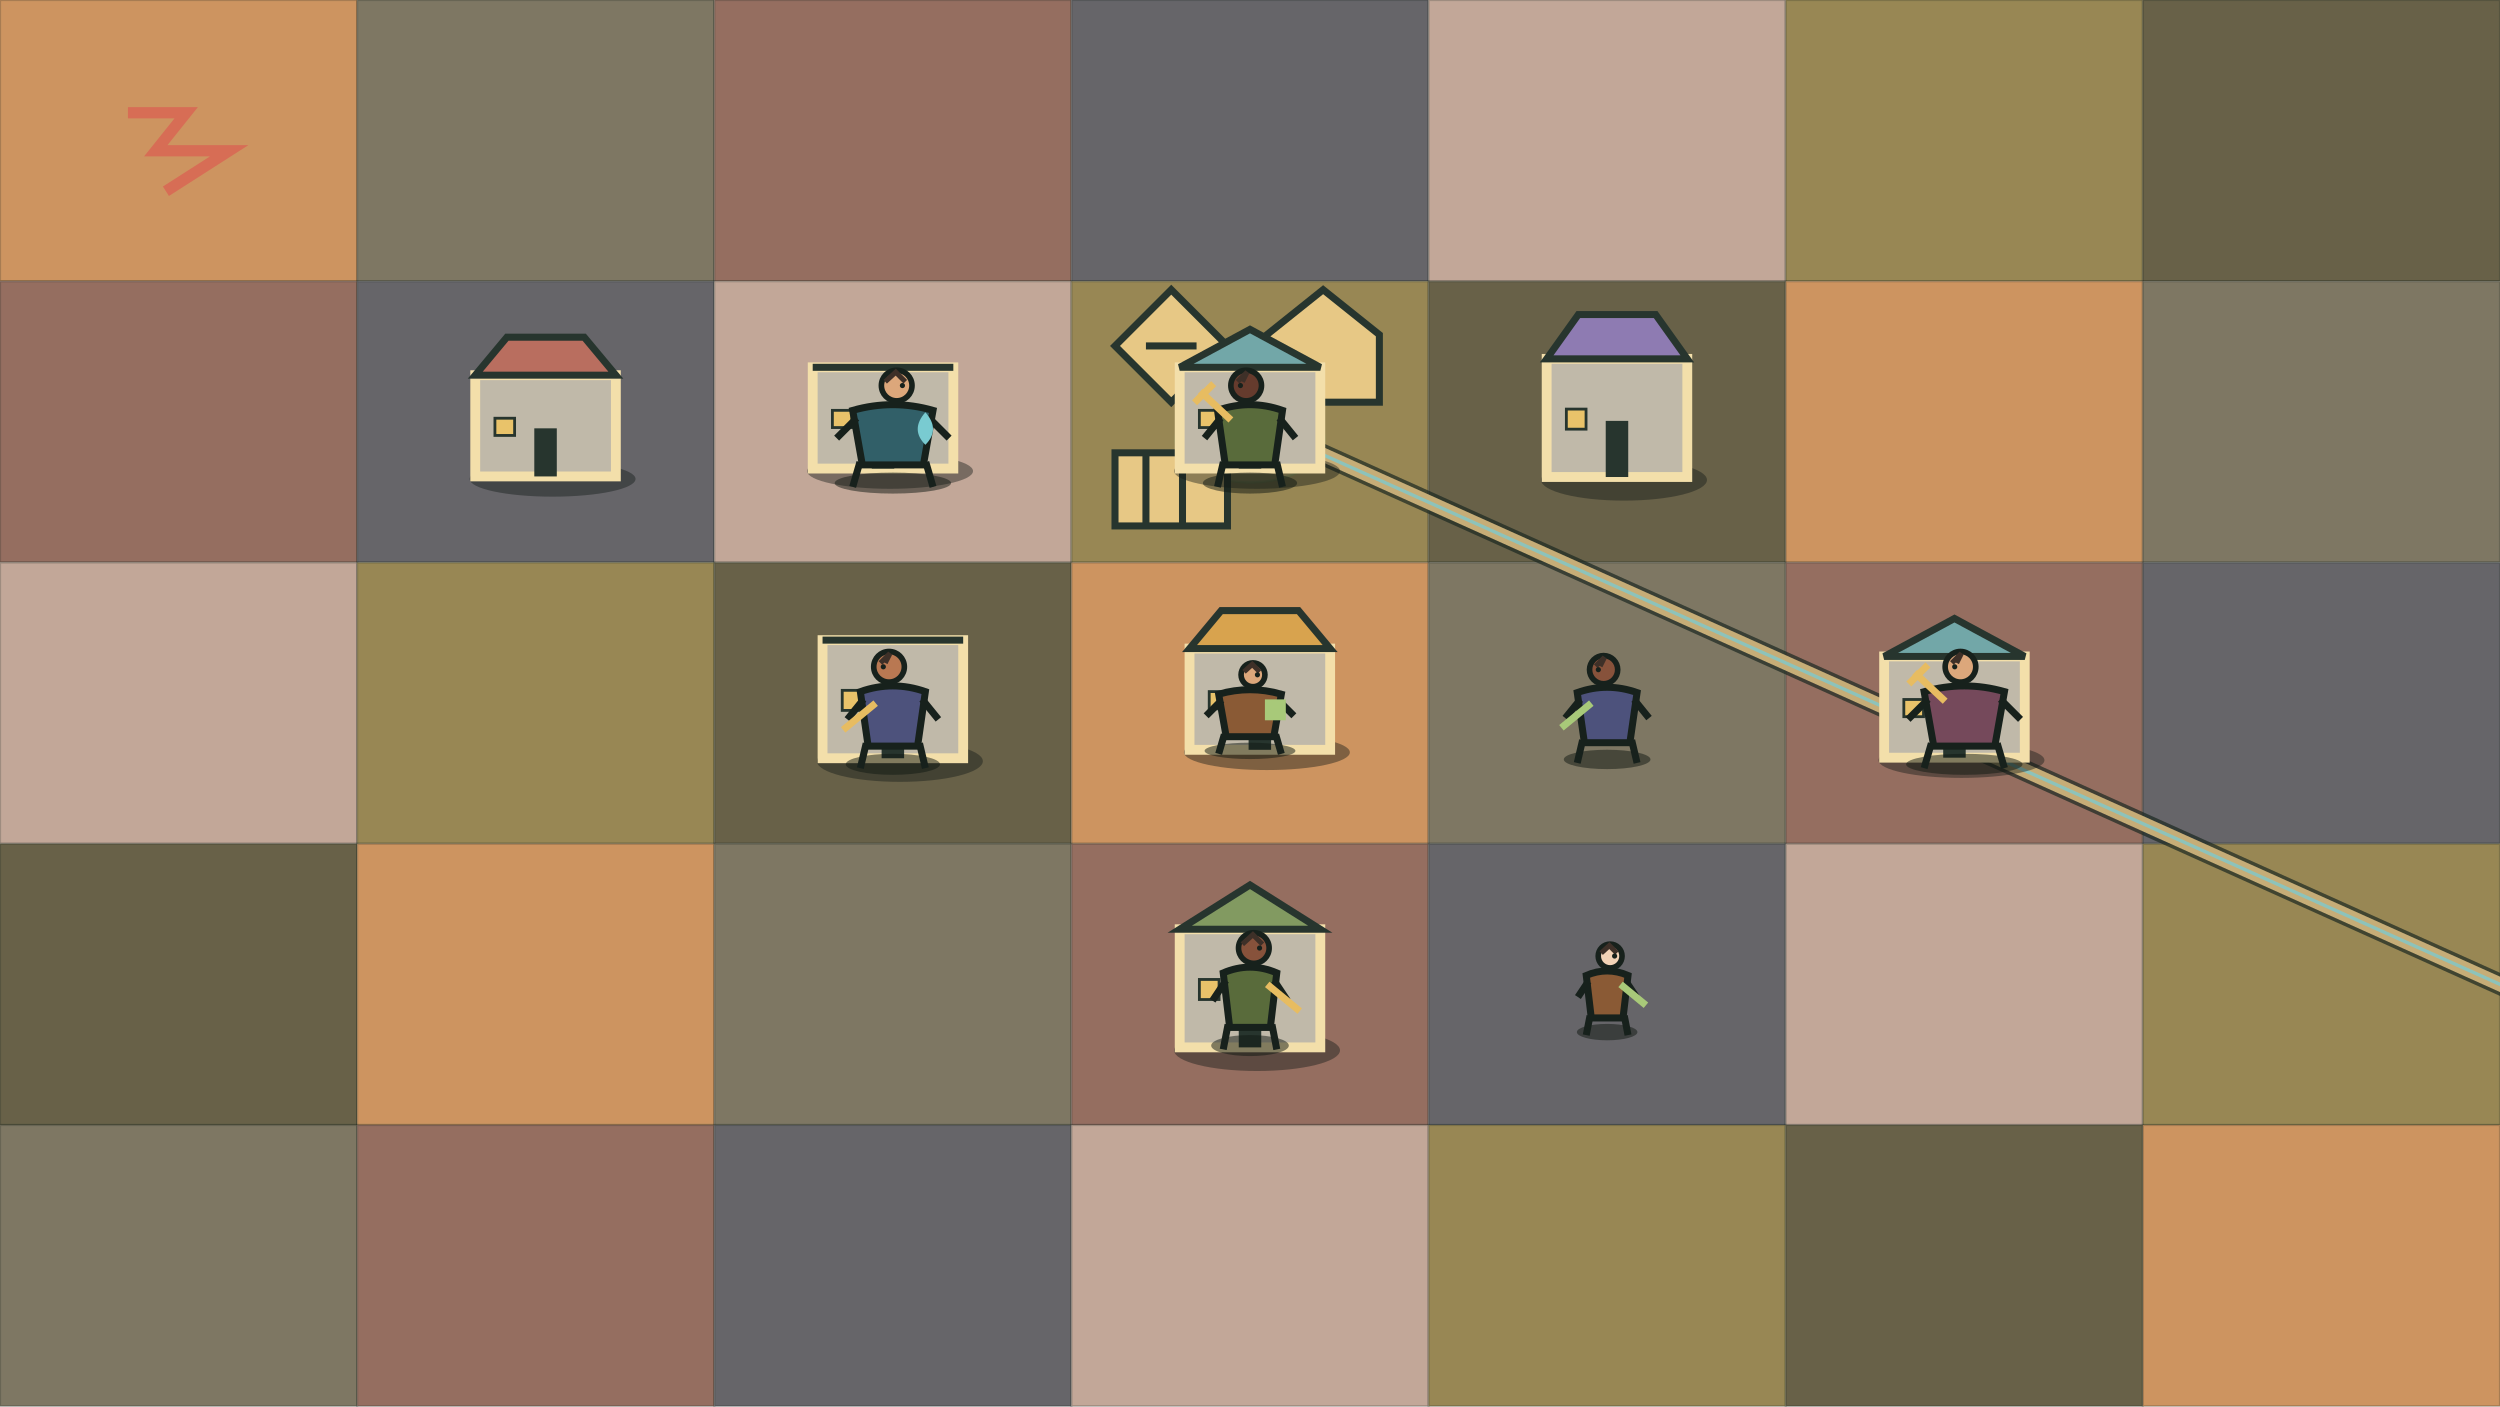
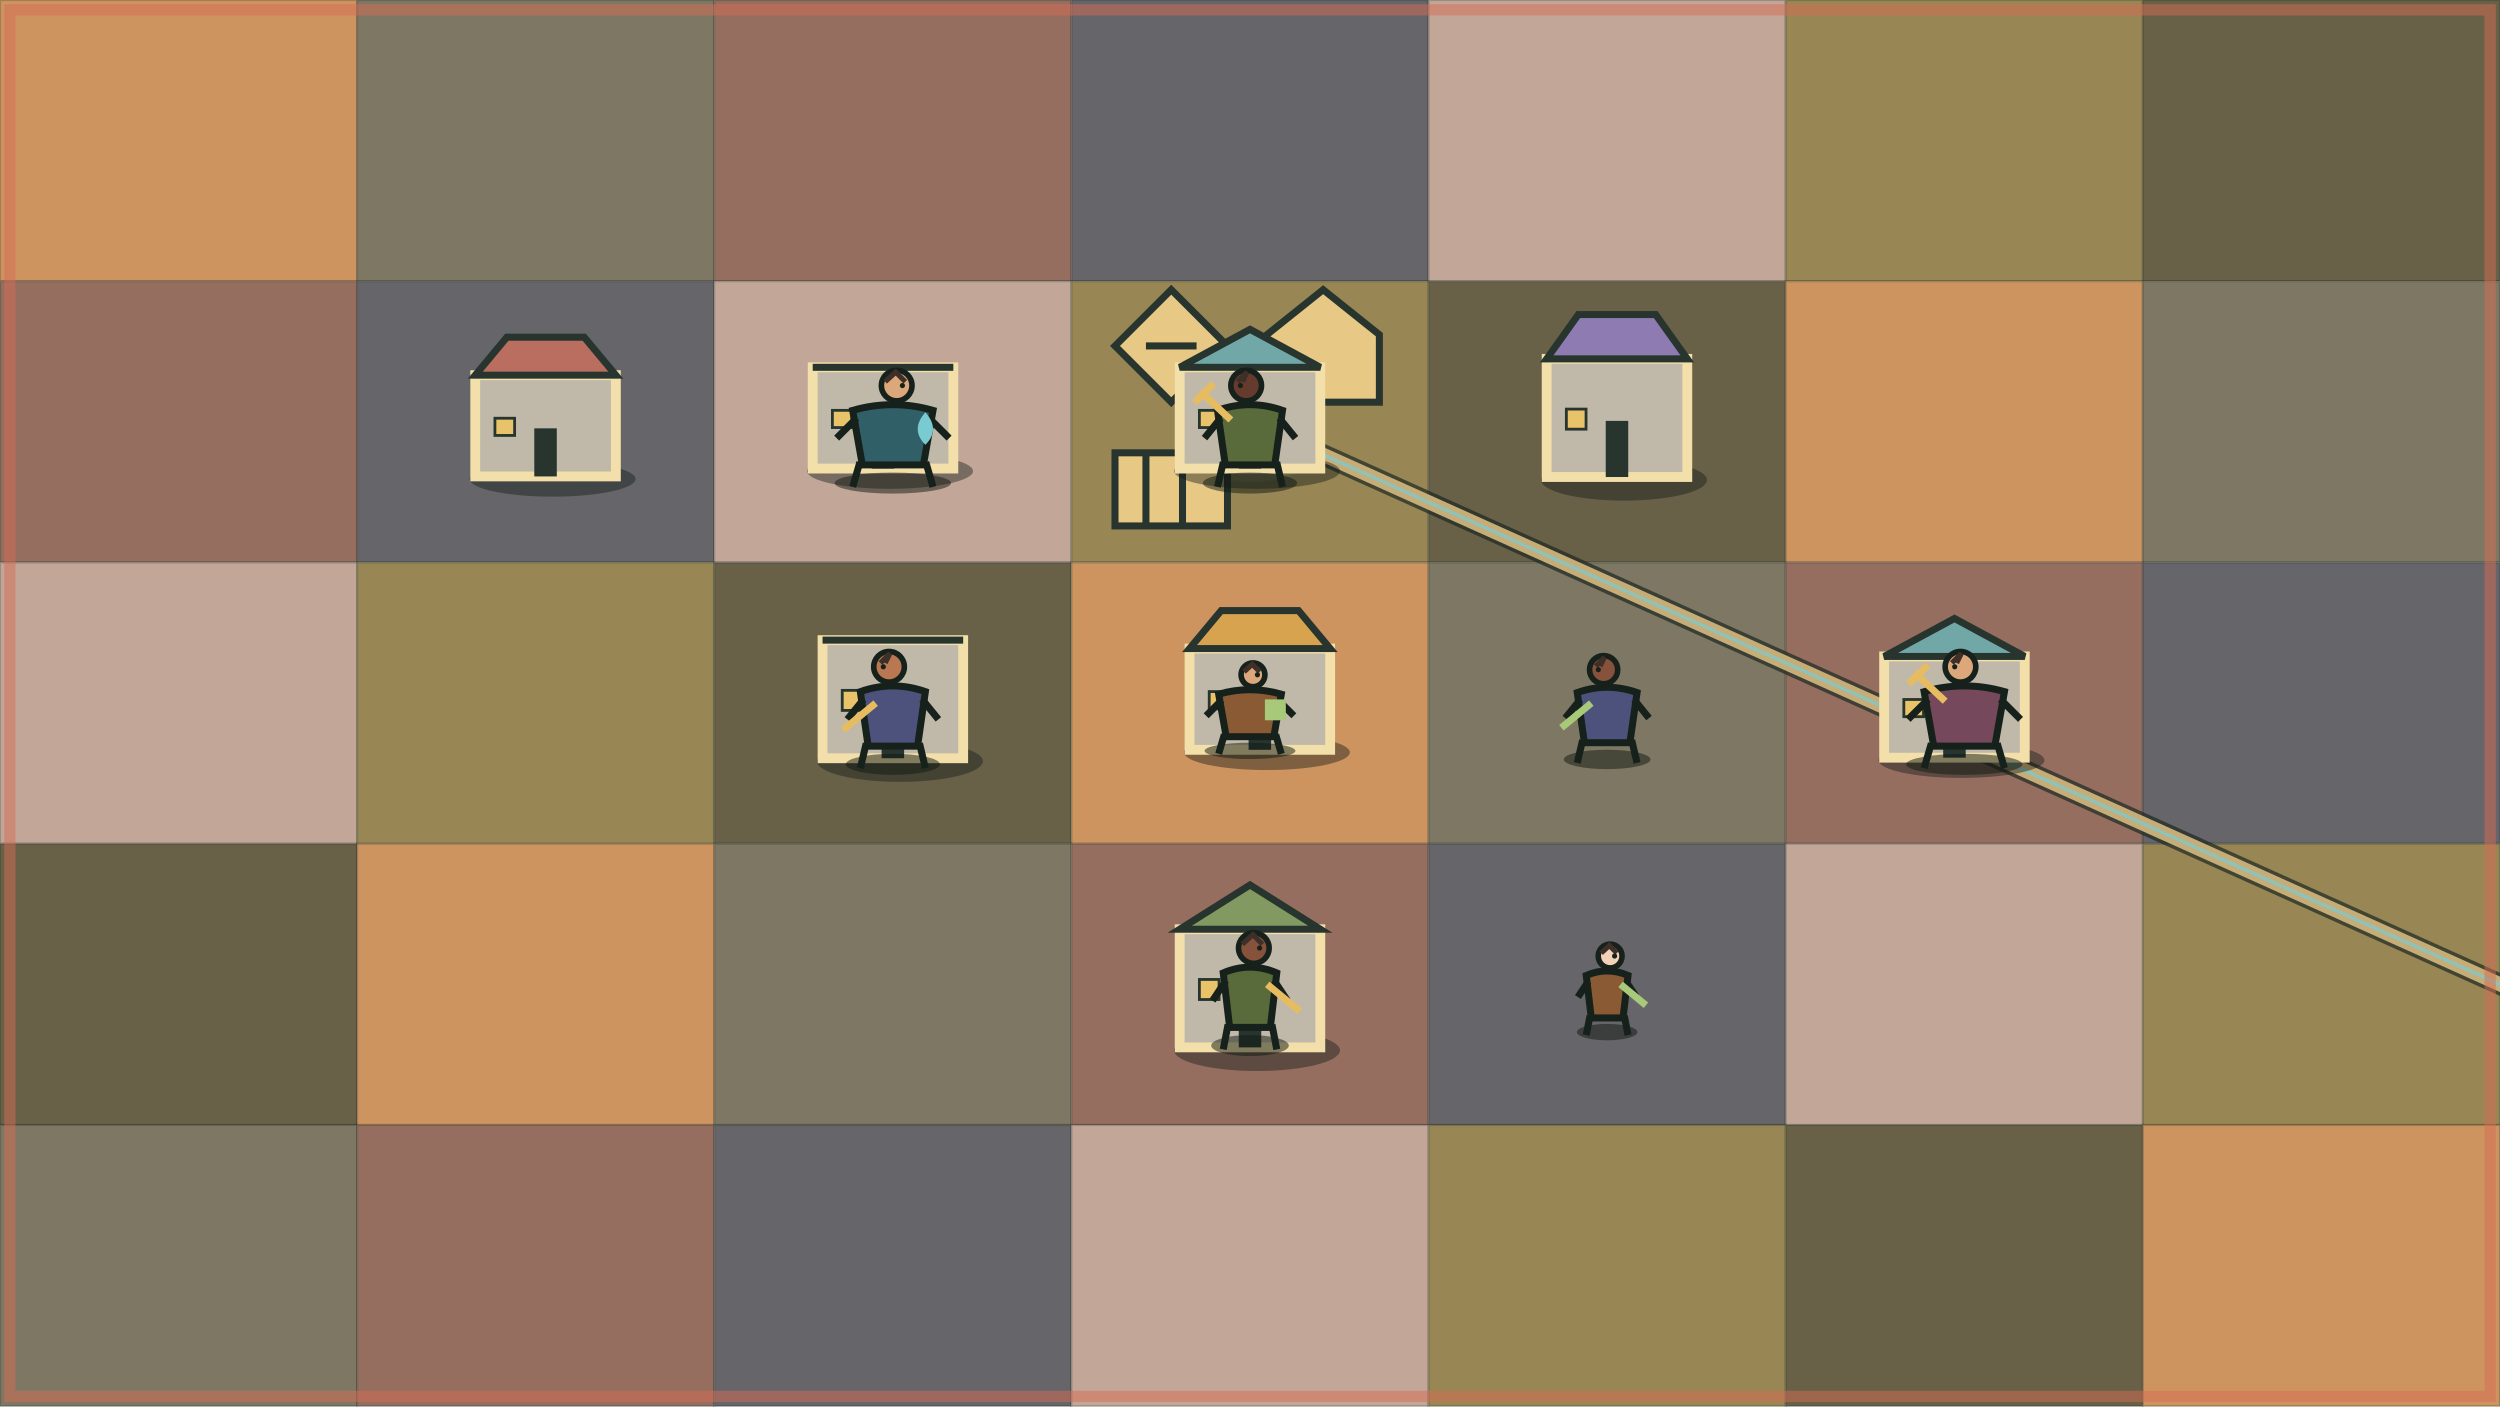
- <svg xmlns="http://www.w3.org/2000/svg" aria-label="town close render baseline" data-detail="close" data-signature="m10.5-r2-234ab0cb" height="540" viewBox="0 0 960 540" width="960">
+ <svg xmlns="http://www.w3.org/2000/svg" aria-label="town close render baseline" data-detail="close" data-signature="m10.5-r2-e23ed8b9" height="540" viewBox="0 0 960 540" width="960">
  <g id="terrain">
    <rect data-pattern="chevron" data-tile="17" data-value="880" fill="#cd9460" height="108" stroke="#102119" stroke-opacity="0.2" stroke-width="0.86" width="137.14" x="0" y="0" />
    <rect data-pattern="chevron" data-tile="18" data-value="880" fill="#7e7763" height="108" stroke="#102119" stroke-opacity="0.2" stroke-width="0.86" width="137.14" x="137.14" y="0" />
    <rect data-pattern="chevron" data-tile="19" data-value="880" fill="#956e60" height="108" stroke="#102119" stroke-opacity="0.2" stroke-width="0.86" width="137.14" x="274.29" y="0" />
    <rect data-pattern="chevron" data-tile="20" data-value="880" fill="#666569" height="108" stroke="#102119" stroke-opacity="0.2" stroke-width="0.86" width="137.14" x="411.43" y="0" />
    <rect data-pattern="chevron" data-tile="21" data-value="880" fill="#c2a798" height="108" stroke="#102119" stroke-opacity="0.2" stroke-width="0.86" width="137.14" x="548.57" y="0" />
    <rect data-pattern="chevron" data-tile="22" data-value="880" fill="#988754" height="108" stroke="#102119" stroke-opacity="0.2" stroke-width="0.86" width="137.14" x="685.71" y="0" />
    <rect data-pattern="chevron" data-tile="23" data-value="880" fill="#686148" height="108" stroke="#102119" stroke-opacity="0.2" stroke-width="0.86" width="137.14" x="822.86" y="0" />
    <rect data-pattern="chevron" data-tile="33" data-value="880" fill="#956e60" height="108" stroke="#102119" stroke-opacity="0.2" stroke-width="0.86" width="137.14" x="0" y="108" />
    <rect data-pattern="chevron" data-tile="34" data-value="880" fill="#666569" height="108" stroke="#102119" stroke-opacity="0.2" stroke-width="0.86" width="137.14" x="137.14" y="108" />
    <rect data-pattern="chevron" data-tile="35" data-value="880" fill="#c2a798" height="108" stroke="#102119" stroke-opacity="0.2" stroke-width="0.86" width="137.14" x="274.29" y="108" />
    <rect data-pattern="chevron" data-tile="36" data-value="880" fill="#988754" height="108" stroke="#102119" stroke-opacity="0.2" stroke-width="0.86" width="137.14" x="411.43" y="108" />
    <rect data-pattern="chevron" data-tile="37" data-value="880" fill="#686148" height="108" stroke="#102119" stroke-opacity="0.2" stroke-width="0.86" width="137.14" x="548.57" y="108" />
    <rect data-pattern="chevron" data-tile="38" data-value="880" fill="#cd9460" height="108" stroke="#102119" stroke-opacity="0.2" stroke-width="0.86" width="137.14" x="685.71" y="108" />
    <rect data-pattern="chevron" data-tile="39" data-value="880" fill="#7e7763" height="108" stroke="#102119" stroke-opacity="0.2" stroke-width="0.86" width="137.14" x="822.86" y="108" />
    <rect data-pattern="chevron" data-tile="49" data-value="880" fill="#c2a798" height="108" stroke="#102119" stroke-opacity="0.2" stroke-width="0.86" width="137.14" x="0" y="216" />
    <rect data-pattern="chevron" data-tile="50" data-value="880" fill="#988754" height="108" stroke="#102119" stroke-opacity="0.2" stroke-width="0.86" width="137.14" x="137.14" y="216" />
    <rect data-pattern="chevron" data-tile="51" data-value="880" fill="#686148" height="108" stroke="#102119" stroke-opacity="0.2" stroke-width="0.86" width="137.14" x="274.29" y="216" />
    <rect data-pattern="chevron" data-tile="52" data-value="880" fill="#cd9460" height="108" stroke="#102119" stroke-opacity="0.2" stroke-width="0.86" width="137.14" x="411.43" y="216" />
    <rect data-pattern="chevron" data-tile="53" data-value="880" fill="#7e7763" height="108" stroke="#102119" stroke-opacity="0.2" stroke-width="0.86" width="137.14" x="548.57" y="216" />
    <rect data-pattern="chevron" data-tile="54" data-value="880" fill="#956e60" height="108" stroke="#102119" stroke-opacity="0.2" stroke-width="0.86" width="137.14" x="685.71" y="216" />
    <rect data-pattern="chevron" data-tile="55" data-value="880" fill="#666569" height="108" stroke="#102119" stroke-opacity="0.2" stroke-width="0.86" width="137.14" x="822.86" y="216" />
    <rect data-pattern="chevron" data-tile="65" data-value="880" fill="#686148" height="108" stroke="#102119" stroke-opacity="0.2" stroke-width="0.86" width="137.14" x="0" y="324" />
    <rect data-pattern="chevron" data-tile="66" data-value="880" fill="#cd9460" height="108" stroke="#102119" stroke-opacity="0.2" stroke-width="0.86" width="137.14" x="137.14" y="324" />
    <rect data-pattern="chevron" data-tile="67" data-value="880" fill="#7e7763" height="108" stroke="#102119" stroke-opacity="0.2" stroke-width="0.86" width="137.14" x="274.29" y="324" />
    <rect data-pattern="chevron" data-tile="68" data-value="880" fill="#956e60" height="108" stroke="#102119" stroke-opacity="0.2" stroke-width="0.86" width="137.14" x="411.43" y="324" />
    <rect data-pattern="chevron" data-tile="69" data-value="880" fill="#666569" height="108" stroke="#102119" stroke-opacity="0.2" stroke-width="0.86" width="137.14" x="548.57" y="324" />
    <rect data-pattern="chevron" data-tile="70" data-value="880" fill="#c2a798" height="108" stroke="#102119" stroke-opacity="0.2" stroke-width="0.86" width="137.14" x="685.71" y="324" />
    <rect data-pattern="chevron" data-tile="71" data-value="880" fill="#988754" height="108" stroke="#102119" stroke-opacity="0.2" stroke-width="0.86" width="137.14" x="822.86" y="324" />
    <rect data-pattern="chevron" data-tile="81" data-value="880" fill="#7e7763" height="108" stroke="#102119" stroke-opacity="0.2" stroke-width="0.86" width="137.14" x="0" y="432" />
    <rect data-pattern="chevron" data-tile="82" data-value="880" fill="#956e60" height="108" stroke="#102119" stroke-opacity="0.2" stroke-width="0.86" width="137.14" x="137.14" y="432" />
    <rect data-pattern="chevron" data-tile="83" data-value="880" fill="#666569" height="108" stroke="#102119" stroke-opacity="0.2" stroke-width="0.86" width="137.14" x="274.29" y="432" />
    <rect data-pattern="chevron" data-tile="84" data-value="880" fill="#c2a798" height="108" stroke="#102119" stroke-opacity="0.2" stroke-width="0.86" width="137.14" x="411.43" y="432" />
    <rect data-pattern="chevron" data-tile="85" data-value="880" fill="#988754" height="108" stroke="#102119" stroke-opacity="0.2" stroke-width="0.86" width="137.14" x="548.57" y="432" />
    <rect data-pattern="chevron" data-tile="86" data-value="880" fill="#686148" height="108" stroke="#102119" stroke-opacity="0.2" stroke-width="0.86" width="137.14" x="685.71" y="432" />
    <rect data-pattern="chevron" data-tile="87" data-value="880" fill="#cd9460" height="108" stroke="#102119" stroke-opacity="0.2" stroke-width="0.86" width="137.14" x="822.86" y="432" />
  </g>
  <g id="terrain-texture" />
  <g id="routes">
    <g data-route="3" data-status="active">
      <path d="M480 162L1440 594" fill="none" stroke="#1c2922" stroke-opacity="0.7" stroke-width="8.1" />
      <path d="M480 162L1440 594" fill="none" stroke="#c6ad77" stroke-width="5.4" />
      <path d="M480 162L1440 594" fill="none" stroke="#79cbd1" stroke-opacity="0.75" stroke-width="1.3" />
    </g>
  </g>
  <g id="settlements">
    <g data-layout="linear" data-settlement="1">
      <ellipse cx="480" cy="168.65" fill="#ead8a0" fill-opacity="0.24" rx="28.51" ry="16.63" stroke="#829a61" stroke-opacity="0.45" />
      <path d="M456.24 162L503.76 162M463.37 148.93L496.63 148.93" fill="none" stroke="#829a61" stroke-width="4.86" />
    </g>
  </g>
  <g id="built-environment">
    <path d="M486.48 154.44V128.52L508.08 111.24L529.68 128.52V154.44Z" data-kind="district" data-material="stone" fill="#e7c885" stroke="#27352e" stroke-width="2.7" />
    <path d="M428.16 173.88H471.36V201.96H428.16Z M440.04 173.88V201.96M454.08 173.88V201.96" data-kind="farm" data-material="stone" fill="#e7c885" stroke="#27352e" stroke-width="2.7" />
    <path d="M449.76 111.24L471.36 132.84L449.76 154.44L428.16 132.84Z M440.04 132.84H459.48" data-kind="infrastructure" data-material="stone" fill="#e7c885" stroke="#27352e" stroke-width="2.7" />
    <path d="M458.4 162H501.6" data-kind="road" data-material="stone" fill="none" stroke="#27352e" stroke-width="2.7" />
  </g>
  <g id="ruins">
    <path d="M461.64 180.36V151.9L476.33 143.64V180.36M481.84 180.36V158.33L498.36 149.15V180.36" data-ruin="7" fill="none" stroke="#d76d55" stroke-width="4.32" />
  </g>
  <g id="structures">
    <g data-condition="sound" data-form="home" data-progress="1000" data-roof="gable" data-state="3" data-structure="1">
      <ellipse cx="482.7" cy="180.9" fill="#111a16" fill-opacity="0.42" rx="31.86" ry="6.8" />
      <path d="M453 141.05H507V179.93H453Z" fill="#c0b9a9" stroke="#f3dfaa" stroke-width="3.78" />
      <path d="M453 141.05L480 126.47L507 141.05Z" fill="#72a7a8" stroke="#27352e" stroke-width="2.7" />
      <rect fill="#27352e" height="18.47" width="8.64" x="475.68" y="161.46" />
      <rect fill="#e9c36a" height="6.61" stroke="#27352e" stroke-width="1.08" width="7.56" x="460.56" y="157.57" />
    </g>
    <g data-condition="worn" data-form="storehouse" data-progress="650" data-roof="hip" data-state="2" data-structure="2">
      <ellipse cx="623.62" cy="184.3" fill="#111a16" fill-opacity="0.42" rx="31.86" ry="7.94" />
      <path d="M593.92 137.81H647.92V183.17H593.92Z" fill="#c0b9a9" stroke="#f3dfaa" stroke-width="3.78" />
      <path d="M593.92 137.81L606.07 120.8H635.77L647.92 137.81Z" fill="#8e7bb2" stroke="#27352e" stroke-width="2.7" />
      <rect fill="#27352e" height="21.55" width="8.64" x="616.6" y="161.62" />
      <rect fill="#e9c36a" height="7.71" stroke="#27352e" stroke-width="1.08" width="7.56" x="601.48" y="157.09" />
    </g>
    <g data-condition="sound" data-form="home" data-progress="1000" data-roof="hip" data-state="3" data-structure="11">
      <ellipse cx="212.19" cy="183.92" fill="#111a16" fill-opacity="0.42" rx="31.86" ry="6.8" />
      <path d="M182.49 144.07H236.49V182.95H182.49Z" fill="#c0b9a9" stroke="#f3dfaa" stroke-width="3.78" />
      <path d="M182.49 144.07L194.64 129.49H224.34L236.49 144.07Z" fill="#b96e5f" stroke="#27352e" stroke-width="2.7" />
      <rect fill="#27352e" height="18.47" width="8.64" x="205.17" y="164.48" />
      <rect fill="#e9c36a" height="6.61" stroke="#27352e" stroke-width="1.08" width="7.56" x="190.05" y="160.6" />
    </g>
    <g data-condition="sound" data-form="home" data-progress="1000" data-roof="flat" data-state="3" data-structure="12">
      <ellipse cx="341.78" cy="180.9" fill="#111a16" fill-opacity="0.42" rx="31.86" ry="6.8" />
      <path d="M312.08 141.05H366.08V179.93H312.08Z" fill="#c0b9a9" stroke="#f3dfaa" stroke-width="3.78" />
      <path d="M312.08 141.05H366.08" fill="#b96e5f" stroke="#27352e" stroke-width="2.7" />
      <rect fill="#27352e" height="18.47" width="8.64" x="334.76" y="161.46" />
      <rect fill="#e9c36a" height="6.61" stroke="#27352e" stroke-width="1.08" width="7.56" x="319.64" y="157.57" />
    </g>
    <g data-condition="sound" data-form="storehouse" data-progress="1000" data-roof="flat" data-state="3" data-structure="13">
      <ellipse cx="345.56" cy="292.3" fill="#111a16" fill-opacity="0.42" rx="31.86" ry="7.94" />
      <path d="M315.86 245.81H369.86V291.17H315.86Z" fill="#c0b9a9" stroke="#f3dfaa" stroke-width="3.78" />
      <path d="M315.86 245.81H369.86" fill="#8e7bb2" stroke="#27352e" stroke-width="2.7" />
      <rect fill="#27352e" height="21.55" width="8.64" x="338.54" y="269.62" />
      <rect fill="#e9c36a" height="7.71" stroke="#27352e" stroke-width="1.08" width="7.56" x="323.42" y="265.09" />
    </g>
    <g data-condition="sound" data-form="home" data-progress="1000" data-roof="hip" data-state="3" data-structure="14">
      <ellipse cx="486.48" cy="288.9" fill="#111a16" fill-opacity="0.42" rx="31.86" ry="6.8" />
      <path d="M456.78 249.05H510.78V287.93H456.78Z" fill="#c0b9a9" stroke="#f3dfaa" stroke-width="3.78" />
      <path d="M456.78 249.05L468.93 234.47H498.63L510.78 249.05Z" fill="#d8a34e" stroke="#27352e" stroke-width="2.7" />
      <rect fill="#27352e" height="18.47" width="8.64" x="479.46" y="269.46" />
      <rect fill="#e9c36a" height="6.61" stroke="#27352e" stroke-width="1.08" width="7.56" x="464.34" y="265.57" />
    </g>
    <g data-condition="worn" data-form="home" data-progress="780" data-roof="gable" data-state="2" data-structure="15">
      <ellipse cx="753.21" cy="291.92" fill="#111a16" fill-opacity="0.42" rx="31.86" ry="6.8" />
      <path d="M723.51 252.07H777.51V290.95H723.51Z" fill="#c0b9a9" stroke="#f3dfaa" stroke-width="3.78" />
      <path d="M723.51 252.07L750.51 237.49L777.51 252.07Z" fill="#72a7a8" stroke="#27352e" stroke-width="2.7" />
      <rect fill="#27352e" height="18.47" width="8.64" x="746.19" y="272.48" />
      <rect fill="#e9c36a" height="6.61" stroke="#27352e" stroke-width="1.08" width="7.56" x="731.07" y="268.6" />
    </g>
    <g data-condition="sound" data-form="storehouse" data-progress="1000" data-roof="gable" data-state="3" data-structure="16">
      <ellipse cx="482.7" cy="403.33" fill="#111a16" fill-opacity="0.42" rx="31.86" ry="7.94" />
      <path d="M453 356.83H507V402.19H453Z" fill="#c0b9a9" stroke="#f3dfaa" stroke-width="3.78" />
      <path d="M453 356.83L480 339.82L507 356.83Z" fill="#829a61" stroke="#27352e" stroke-width="2.7" />
      <rect fill="#27352e" height="21.55" width="8.64" x="475.68" y="380.65" />
      <rect fill="#e9c36a" height="7.71" stroke="#27352e" stroke-width="1.08" width="7.56" x="460.56" y="376.11" />
    </g>
  </g>
  <g id="space-landmarks" />
  <g id="agents">
    <g data-accent="sash" data-activity="build" data-agent="1" data-facing="left" data-health="sound" data-silhouette="upright">
      <ellipse cx="480" cy="185.5" fill="#101813" fill-opacity="0.5" rx="18.1" ry="4.04" />
      <path d="M467.52 157.59Q480 153.19 492.48 157.59L489.49 178.52H470.51Z" fill="#596b3b" stroke="#17211c" stroke-width="2.7" />
      <circle cx="478.53" cy="148.05" fill="#653b2d" r="5.88" stroke="#17211c" stroke-width="2.16" />
      <path d="M477.06 146.58L478.9 142.91L475.23 146.58" fill="none" stroke="#3e3028" stroke-width="1.94" />
      <circle cx="476.33" cy="148.05" fill="#17211c" r="1" />
      <path d="M468.76 160.53L462.52 168.24M491.24 160.53L497.48 168.24M469.76 177.42L467.52 186.97M490.24 177.42L492.48 186.97" fill="none" stroke="#17211c" stroke-width="2.7" />
      <path d="M472.66 161.27L460.91 150.25M466.05 147.31L458.7 154.66" fill="none" stroke="#e7bc61" stroke-width="2.7" />
    </g>
    <g data-accent="band" data-activity="gather" data-agent="2" data-facing="left" data-health="worn" data-silhouette="upright">
      <ellipse cx="617.14" cy="291.62" fill="#101813" fill-opacity="0.5" rx="16.65" ry="3.72" />
      <path d="M605.66 265.95Q617.14 261.89 628.63 265.95L625.87 285.2H608.41Z" fill="#4d527c" stroke="#17211c" stroke-width="2.7" />
      <circle cx="615.79" cy="257.16" fill="#87523b" r="5.41" stroke="#17211c" stroke-width="2.16" />
      <path d="M614.44 255.81L616.13 252.43L612.75 255.81" fill="none" stroke="#3e3028" stroke-width="1.94" />
      <circle cx="613.76" cy="257.16" fill="#17211c" r="1" />
      <path d="M606.81 268.65L601.06 275.74M627.48 268.65L633.22 275.74M607.72 284.19L605.66 292.97M626.56 284.19L628.63 292.97" fill="none" stroke="#17211c" stroke-width="2.7" />
      <path d="M611.06 270L599.58 279.46" fill="none" stroke="#a8c979" stroke-width="2.7" />
    </g>
    <g data-accent="sash" data-activity="water" data-agent="11" data-facing="right" data-health="sound" data-silhouette="broad">
      <ellipse cx="342.86" cy="185.5" fill="#101813" fill-opacity="0.5" rx="22.36" ry="4.04" />
      <path d="M327.43 157.59Q342.86 153.19 358.28 157.59L354.58 178.52H331.14Z" fill="#315f68" stroke="#17211c" stroke-width="2.7" />
      <circle cx="344.33" cy="148.05" fill="#dca77b" r="5.88" stroke="#17211c" stroke-width="2.16" />
      <path d="M339.92 146.58L343.96 142.91L347.63 146.58" fill="none" stroke="#3e3028" stroke-width="1.94" />
      <circle cx="346.53" cy="148.05" fill="#17211c" r="1" />
      <path d="M328.98 160.53L321.27 168.24M356.74 160.53L364.45 168.24M330.21 177.42L327.43 186.97M355.5 177.42L358.28 186.97" fill="none" stroke="#17211c" stroke-width="2.7" />
      <path d="M355.34 158.33Q361.22 164.94 355.34 170.81Q349.47 164.94 355.34 158.33Z" fill="#79cbd1" />
    </g>
    <g data-accent="band" data-activity="gather" data-agent="12" data-facing="left" data-health="sound" data-silhouette="upright">
      <ellipse cx="342.86" cy="293.5" fill="#101813" fill-opacity="0.5" rx="18.1" ry="4.04" />
      <path d="M330.37 265.59Q342.86 261.19 355.34 265.59L352.35 286.52H333.37Z" fill="#4d527c" stroke="#17211c" stroke-width="2.7" />
      <circle cx="341.39" cy="256.05" fill="#b97852" r="5.88" stroke="#17211c" stroke-width="2.16" />
      <path d="M339.92 254.58L341.76 250.91L338.08 254.58" fill="none" stroke="#3e3028" stroke-width="1.94" />
      <circle cx="339.19" cy="256.05" fill="#17211c" r="1" />
      <path d="M331.62 268.53L325.38 276.24M354.09 268.53L360.34 276.24M332.62 285.42L330.37 294.97M353.09 285.42L355.34 294.97" fill="none" stroke="#17211c" stroke-width="2.7" />
      <path d="M336.25 270L323.76 280.28" fill="none" stroke="#e7bc61" stroke-width="2.7" />
    </g>
    <g data-accent="sash" data-activity="carry" data-agent="13" data-facing="right" data-health="sound" data-silhouette="broad">
      <ellipse cx="480" cy="288.33" fill="#101813" fill-opacity="0.5" rx="17.44" ry="3.15" />
      <path d="M467.97 266.56Q480 263.13 492.03 266.56L489.14 282.89H470.86Z" fill="#8a5a35" stroke="#17211c" stroke-width="2.7" />
      <circle cx="481.15" cy="259.12" fill="#dca77b" r="4.58" stroke="#17211c" stroke-width="2.16" />
      <path d="M477.71 257.97L480.86 255.11L483.72 257.97" fill="none" stroke="#3e3028" stroke-width="1.94" />
      <circle cx="482.86" cy="259.12" fill="#17211c" r="1" />
      <path d="M469.17 268.85L463.16 274.87M490.83 268.85L496.84 274.87M470.14 282.03L467.97 289.48M489.86 282.03L492.03 289.48" fill="none" stroke="#17211c" stroke-width="2.7" />
      <rect fill="#a8c979" height="8.02" width="8.02" x="485.73" y="268.57" />
    </g>
    <g data-accent="band" data-activity="build" data-agent="14" data-facing="left" data-health="sound" data-silhouette="broad">
      <ellipse cx="754.29" cy="293.5" fill="#101813" fill-opacity="0.5" rx="22.36" ry="4.04" />
      <path d="M738.86 265.59Q754.29 261.19 769.71 265.59L766.01 286.52H742.56Z" fill="#75495b" stroke="#17211c" stroke-width="2.7" />
      <circle cx="752.82" cy="256.05" fill="#dca77b" r="5.88" stroke="#17211c" stroke-width="2.16" />
      <path d="M751.35 254.58L753.18 250.91L749.51 254.58" fill="none" stroke="#3e3028" stroke-width="1.94" />
      <circle cx="750.61" cy="256.05" fill="#17211c" r="1" />
      <path d="M740.41 268.53L732.69 276.24M768.17 268.53L775.88 276.24M741.64 285.42L738.86 294.97M766.93 285.42L769.71 294.97" fill="none" stroke="#17211c" stroke-width="2.7" />
      <path d="M746.94 269.27L735.19 258.25M740.33 255.31L732.99 262.66" fill="none" stroke="#e7bc61" stroke-width="2.7" />
    </g>
    <g data-accent="scarf" data-activity="gather" data-agent="15" data-facing="right" data-health="sound" data-silhouette="compact">
      <ellipse cx="480" cy="401.5" fill="#101813" fill-opacity="0.5" rx="14.91" ry="4.04" />
      <path d="M469.72 373.59Q480 369.19 490.28 373.59L487.81 394.52H472.19Z" fill="#596b3b" stroke="#17211c" stroke-width="2.7" />
      <circle cx="481.47" cy="364.05" fill="#87523b" r="5.88" stroke="#17211c" stroke-width="2.16" />
      <path d="M477.06 362.58L481.1 358.91L484.77 362.58" fill="none" stroke="#3e3028" stroke-width="1.94" />
      <circle cx="483.67" cy="364.05" fill="#17211c" r="1" />
      <path d="M470.75 376.53L465.61 384.24M489.25 376.53L494.39 384.24M471.57 393.42L469.72 402.97M488.43 393.42L490.28 402.97" fill="none" stroke="#17211c" stroke-width="2.7" />
      <path d="M486.61 378L499.09 388.28" fill="none" stroke="#e7bc61" stroke-width="2.7" />
    </g>
    <g data-accent="scarf" data-activity="gather" data-agent="16" data-facing="right" data-health="sound" data-silhouette="compact">
      <ellipse cx="617.14" cy="396.33" fill="#101813" fill-opacity="0.5" rx="11.63" ry="3.15" />
      <path d="M609.12 374.56Q617.14 371.13 625.16 374.56L623.24 390.89H611.05Z" fill="#8a5a35" stroke="#17211c" stroke-width="2.7" />
      <circle cx="618.29" cy="367.12" fill="#f2d2b6" r="4.58" stroke="#17211c" stroke-width="2.16" />
      <path d="M614.85 365.97L618 363.11L620.87 365.97" fill="none" stroke="#3e3028" stroke-width="1.94" />
      <circle cx="620.01" cy="367.12" fill="#17211c" r="1" />
      <path d="M609.93 376.85L605.92 382.87M624.36 376.85L628.37 382.87M610.57 390.03L609.12 397.48M623.72 390.03L625.16 397.48" fill="none" stroke="#17211c" stroke-width="2.7" />
      <path d="M622.3 378L632.04 386.02" fill="none" stroke="#a8c979" stroke-width="2.7" />
    </g>
  </g>
  <g id="effects">
-     <path d="M49.13 43.31H71.49L59.82 57.89H88.01L63.71 73.44" data-effect="storm" data-reduced="true" data-severity="88" fill="none" stroke="#d76d55" stroke-width="4.32" />
+     <rect data-effect="storm" data-location="nonspatial" data-reduced="true" data-severity="88" fill="none" height="532.44" stroke="#d76d55" stroke-opacity="0.5" stroke-width="4.32" width="952.44" x="3.78" y="3.78" />
  </g>
</svg>
